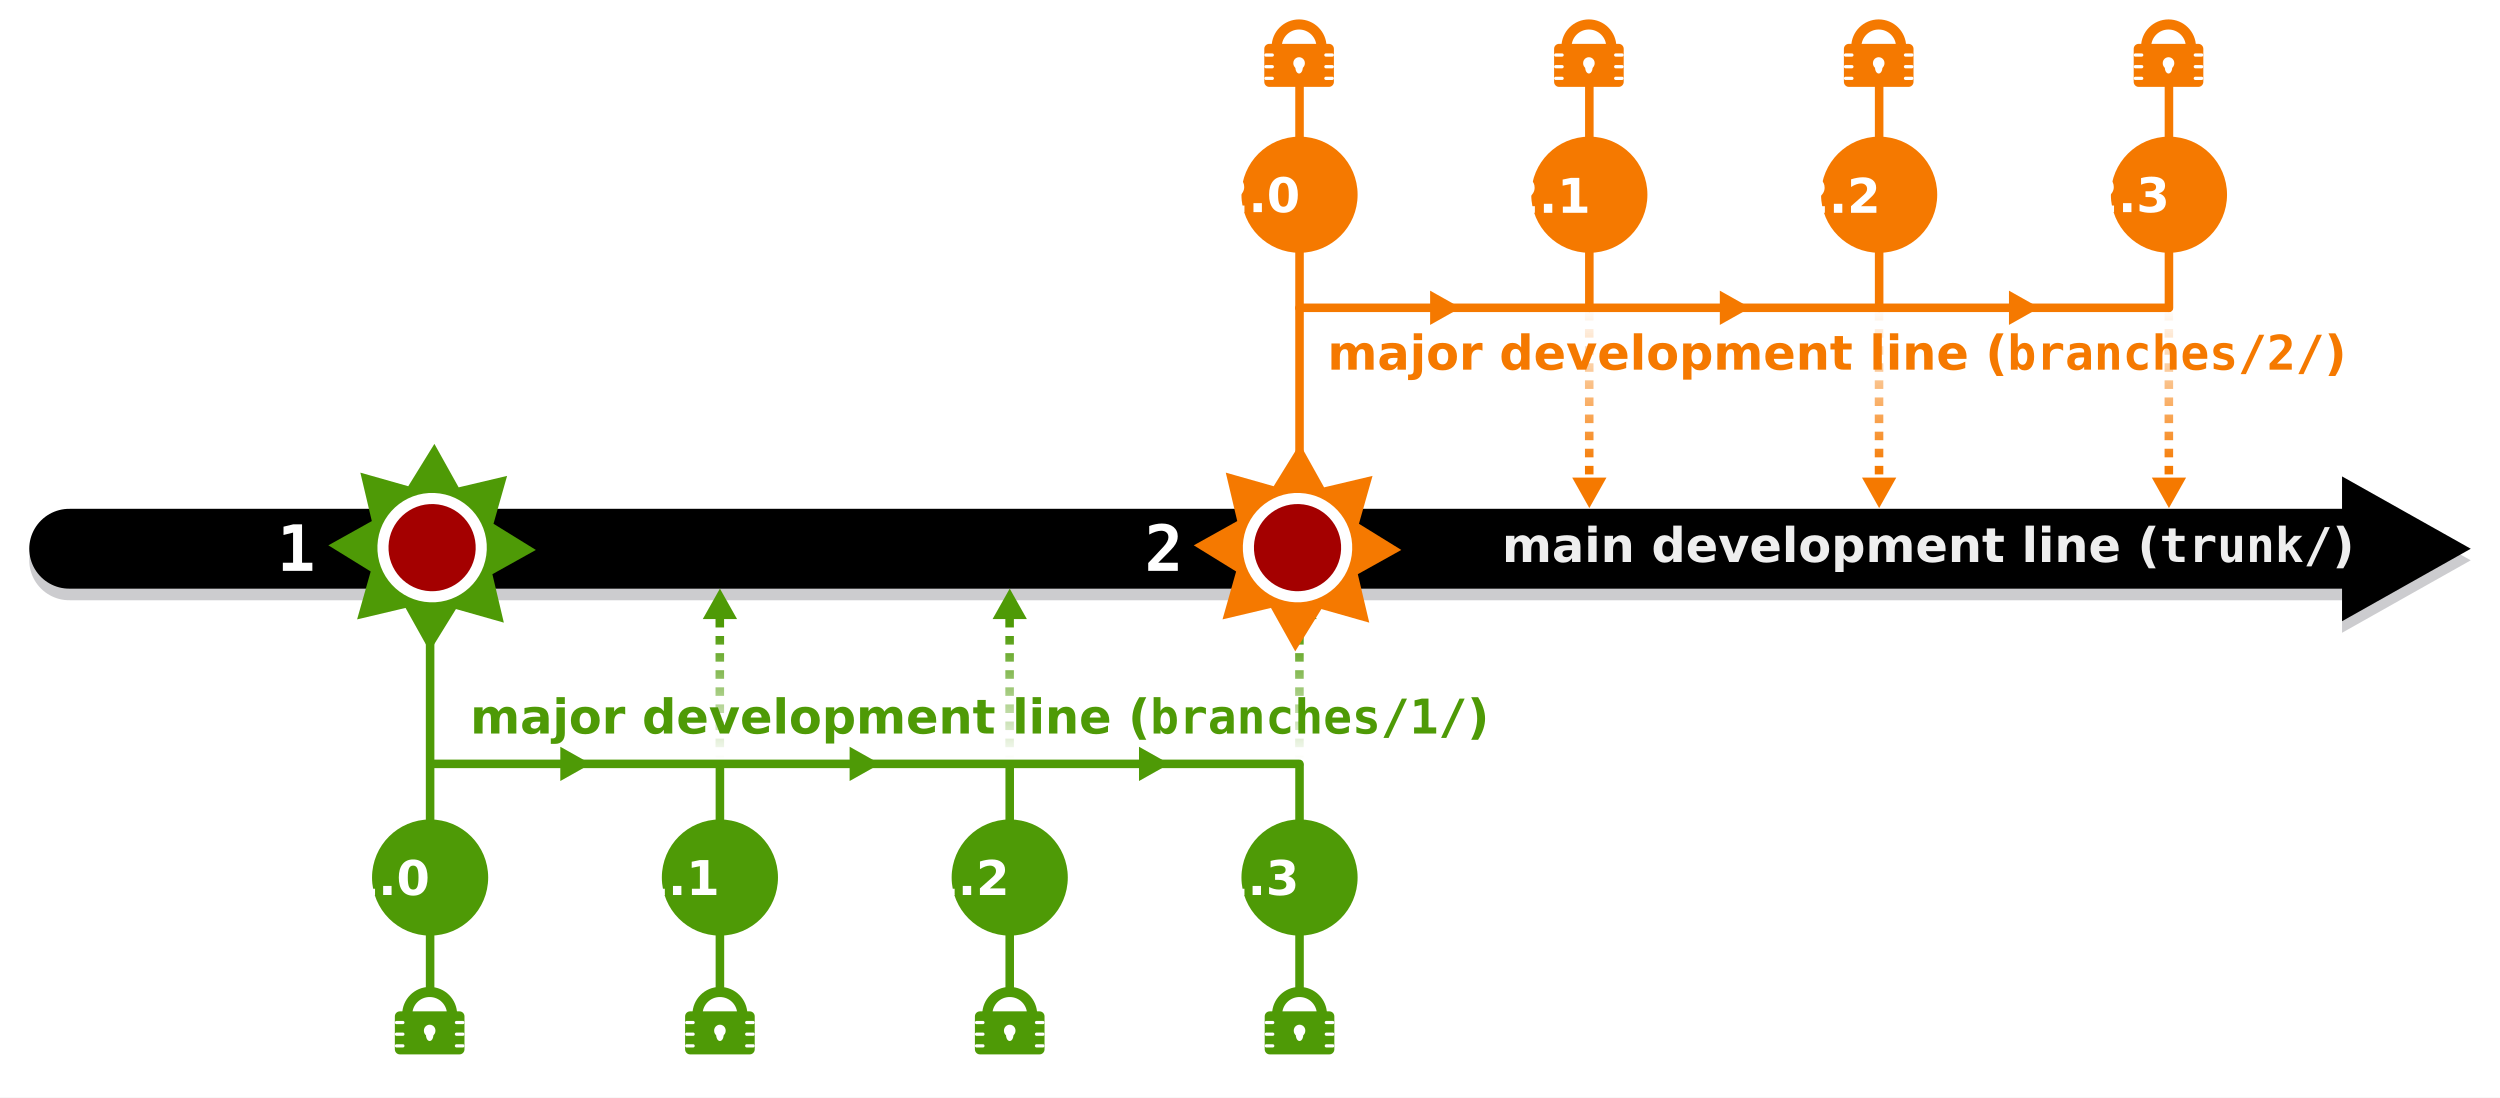
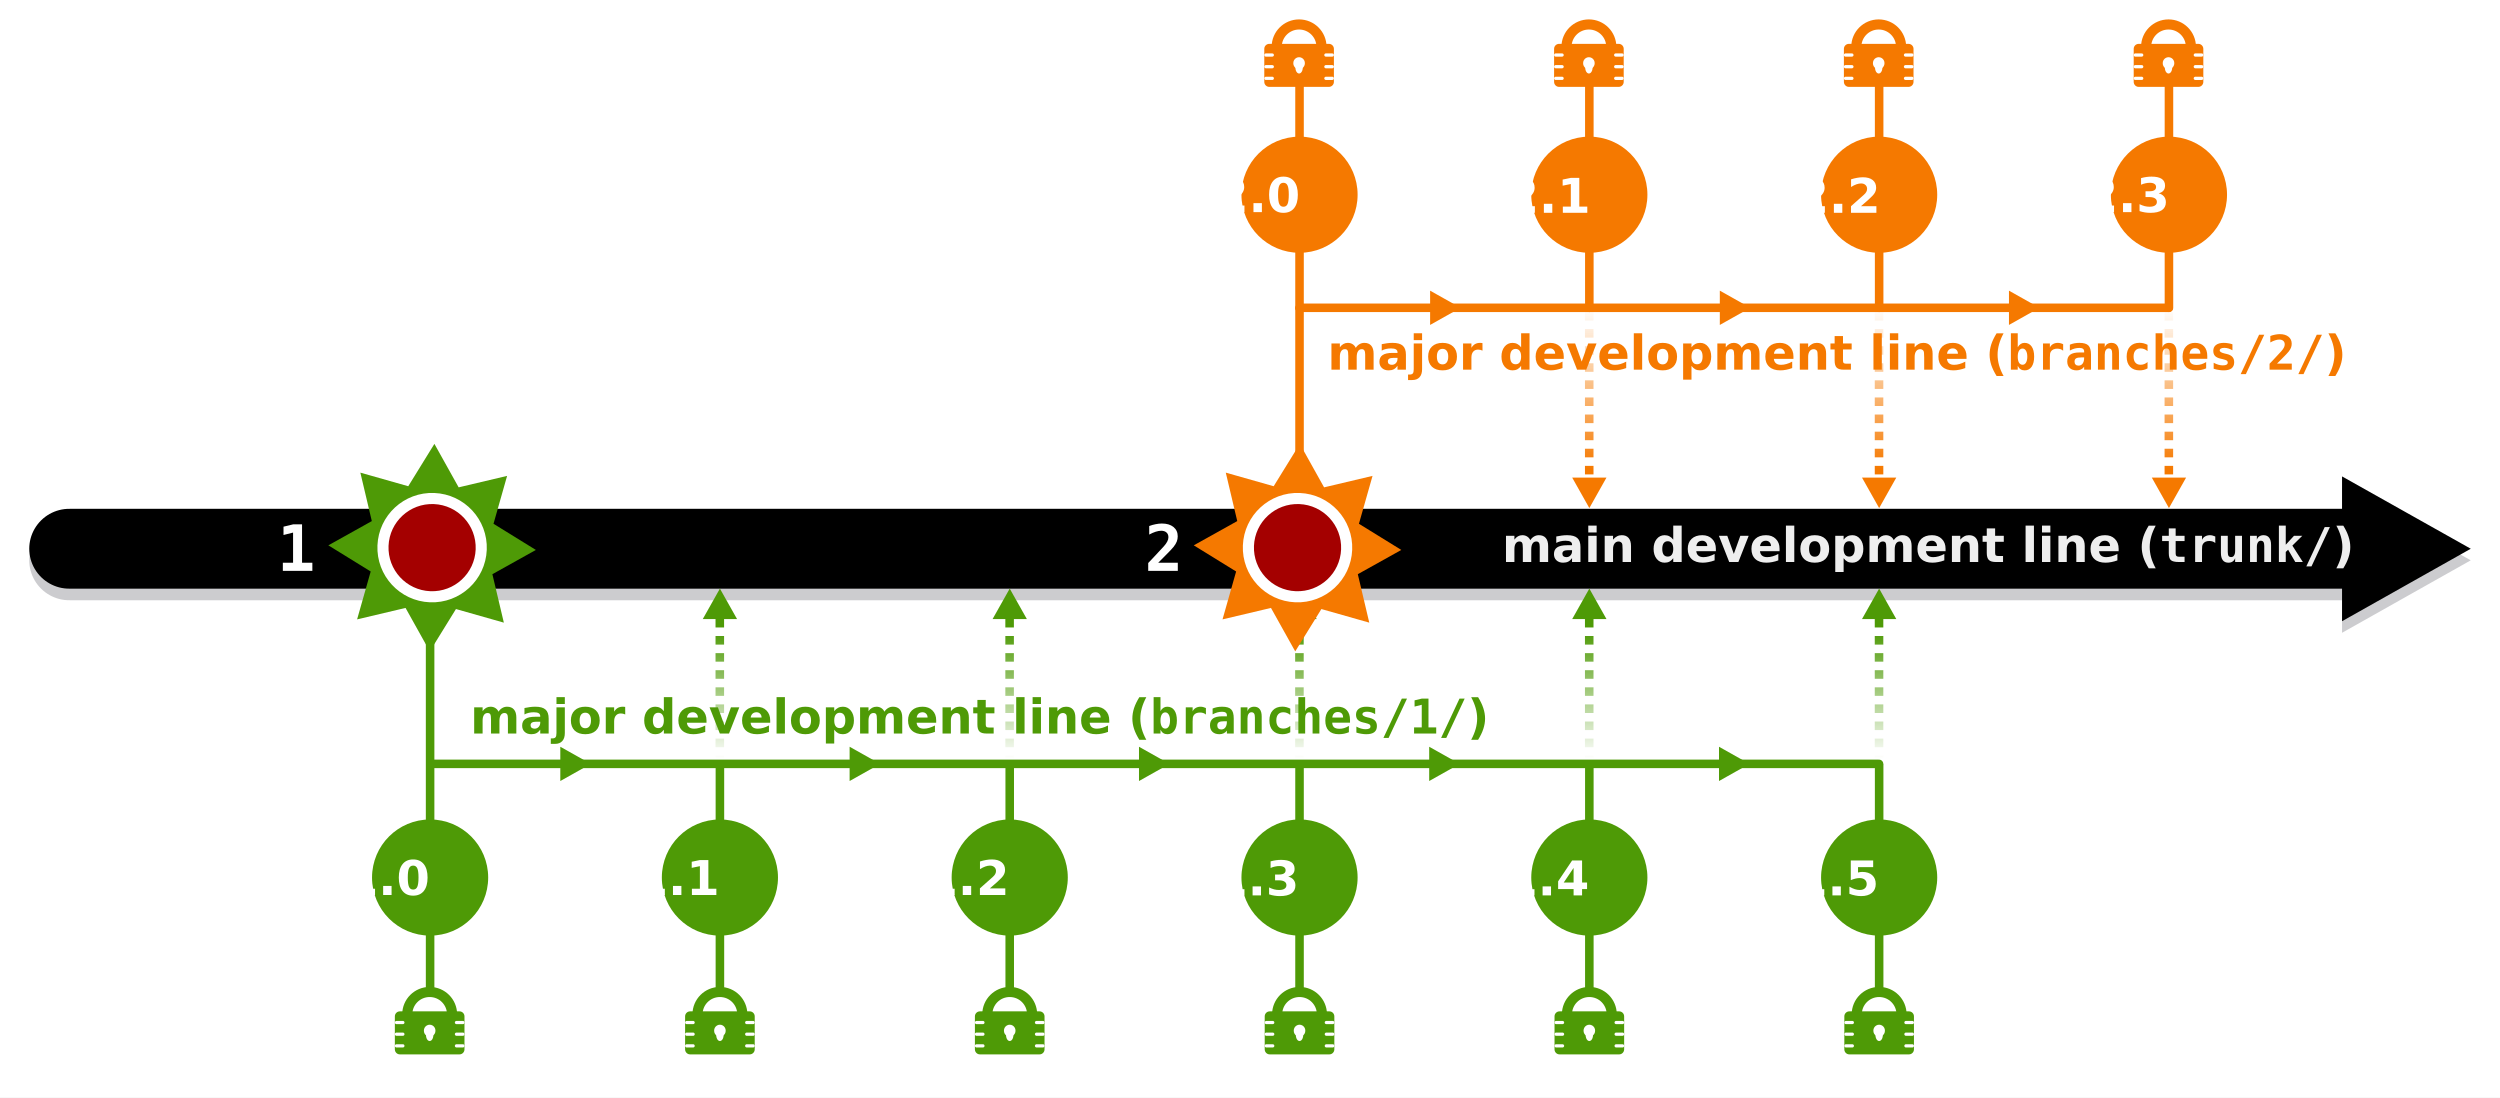
<svg xmlns="http://www.w3.org/2000/svg" xmlns:xlink="http://www.w3.org/1999/xlink" width="626.394" height="275" id="svg2" version="1.0">
  <defs id="defs4">
    <linearGradient id="linearGradient3300">
      <stop style="stop-color:#f57900;stop-opacity:1;" offset="0" id="stop3302" />
      <stop style="stop-color:#f57900;stop-opacity:0;" offset="1" id="stop3304" />
    </linearGradient>
    <linearGradient id="linearGradient3276">
      <stop style="stop-color:#4e9a06;stop-opacity:1;" offset="0" id="stop3278" />
      <stop style="stop-color:#4e9a06;stop-opacity:0;" offset="1" id="stop3280" />
    </linearGradient>
    <linearGradient xlink:href="#linearGradient3276" id="linearGradient3282" x1="181.424" y1="157.77" x2="181.424" y2="190.214" gradientUnits="userSpaceOnUse" />
    <linearGradient xlink:href="#linearGradient3300" id="linearGradient3308" x1="181.424" y1="157.196" x2="181.424" y2="197.682" gradientUnits="userSpaceOnUse" />
    <linearGradient xlink:href="#linearGradient3300" id="linearGradient3338" gradientUnits="userSpaceOnUse" x1="181.424" y1="157.196" x2="181.424" y2="197.682" />
    <linearGradient xlink:href="#linearGradient3300" id="linearGradient3346" gradientUnits="userSpaceOnUse" x1="181.424" y1="157.196" x2="181.424" y2="197.682" />
    <linearGradient xlink:href="#linearGradient3300" id="linearGradient3373" gradientUnits="userSpaceOnUse" x1="181.424" y1="157.196" x2="181.424" y2="197.682" />
    <linearGradient xlink:href="#linearGradient3300" id="linearGradient3383" gradientUnits="userSpaceOnUse" x1="181.424" y1="157.196" x2="181.424" y2="197.682" />
    <linearGradient xlink:href="#linearGradient3300" id="linearGradient3388" gradientUnits="userSpaceOnUse" x1="181.424" y1="157.196" x2="181.424" y2="197.682" gradientTransform="matrix(1,0,0,-1,-18.07559,668.7826)" />
  </defs>
  <g id="layer1" transform="translate(235.9162,-394.0062)">
    <rect style="opacity:1;fill:#ffffff;fill-opacity:1;stroke:none;stroke-width:1.379;stroke-linecap:round;stroke-linejoin:round;stroke-miterlimit:4;stroke-dasharray:none;stroke-dashoffset:0;stroke-opacity:1" id="CENTOSARTWORK" width="626.394" height="275" x="-235.916" y="394.006" />
    <use x="0" y="0" xlink:href="#g3284" id="use3364" transform="translate(145.2271,0)" width="626.394" height="275" />
    <g id="g3394">
      <path id="path3294" d="M 162.278,472.173 L 162.278,516.942" style="fill:none;fill-rule:evenodd;stroke:url(#linearGradient3388);stroke-width:2.142;stroke-linecap:butt;stroke-linejoin:round;stroke-miterlimit:4;stroke-dasharray:2.142, 2.142;stroke-dashoffset:0;stroke-opacity:1" />
      <path style="fill:#f57900;fill-opacity:1;stroke:none;stroke-width:5;stroke-linecap:round;stroke-linejoin:miter;stroke-miterlimit:4;stroke-dashoffset:0;stroke-opacity:1" d="M 166.599,513.672 L 158.009,513.672 L 162.304,521.308 L 166.599,513.672 z" id="path3296" />
    </g>
    <use height="275" width="626.394" transform="matrix(0,1,1,0,-391.263,308.824)" id="use3368" xlink:href="#path3296" y="0" x="0" />
    <g id="g3558">
      <path style="fill:#4e9a06;fill-rule:evenodd;stroke:#4e9a06;stroke-width:2.142;stroke-linecap:round;stroke-linejoin:miter;stroke-miterlimit:4;stroke-dasharray:none;stroke-opacity:1" d="M -55.537,585.775 L -55.537,642.213" id="path3554" />
      <path style="fill:#4e9a06;fill-opacity:1;stroke:none;stroke-width:5;stroke-linecap:round;stroke-linejoin:round;stroke-miterlimit:4;stroke-dasharray:none;stroke-dashoffset:0;stroke-opacity:1" id="path3556" d="M 101,558.362 A 8,8 0 1 1 85,558.362 A 8,8 0 1 1 101,558.362 z" transform="matrix(1.818845,0,0,1.818845,-224.6894,-401.6946)" />
    </g>
    <path id="path3415" d="M 350.9,516.274 L 350.9,524.399 L -218.443,524.399 C -222.05,524.348 -225.407,526.253 -227.225,529.368 C -229.043,532.483 -229.043,536.315 -227.225,539.43 C -225.407,542.545 -222.05,544.45 -218.443,544.399 L 350.9,544.399 L 350.9,552.555 L 383.15,534.399 L 350.9,516.274 z" style="fill:#cccccf;fill-opacity:1;stroke:none;stroke-width:5;stroke-linecap:round;stroke-linejoin:miter;stroke-miterlimit:4;stroke-dashoffset:0;stroke-opacity:1" />
    <path style="fill:#000000;fill-opacity:1;stroke:none;stroke-width:5;stroke-linecap:round;stroke-linejoin:miter;stroke-miterlimit:4;stroke-dashoffset:0;stroke-opacity:1" d="M 584.969,118.906 L 584.969,127.031 L 15.625,127.031 C 12.019,126.98 8.662,128.885 6.844,132 C 5.026,135.115 5.026,138.948 6.844,142.062 C 8.662,145.177 12.019,147.082 15.625,147.031 L 584.969,147.031 L 584.969,155.188 L 617.219,137.031 L 584.969,118.906 z" transform="translate(-234.0685,394.467)" id="path3389" />
    <g id="g3391" transform="matrix(1.99486,0,0,1.99486,-288.3265,-572.973)">
      <rect ry="0.88" rx="0.88" y="454.811" x="31.32" height="7.57" width="12.248" id="rect3379" style="opacity:1;fill:#666666;fill-opacity:1;stroke:none;stroke-width:30;stroke-linecap:round;stroke-linejoin:miter;stroke-miterlimit:4;stroke-dasharray:none;stroke-dashoffset:0;stroke-opacity:1" />
      <path transform="matrix(0.1268335,0,0,0.1268335,32.29058,396.4382)" d="M 71.701,464.413 A 31.07,31.07 0 1 1 9.56,464.413 A 31.07,31.07 0 1 1 71.701,464.413 z" id="path3381" style="opacity:1;fill:none;fill-opacity:1;stroke:#666666;stroke-width:14.03;stroke-linecap:round;stroke-linejoin:miter;stroke-miterlimit:4;stroke-dasharray:none;stroke-dashoffset:0;stroke-opacity:1" />
      <g transform="matrix(1.053512,0,0,1.053512,-2.003688,-26.18033)" id="g3387">
        <path style="opacity:1;fill:#ffffff;fill-opacity:1;stroke:none;stroke-width:2;stroke-linecap:round;stroke-linejoin:miter;stroke-miterlimit:4;stroke-dasharray:none;stroke-dashoffset:0;stroke-opacity:1" id="path3383" d="M 39.152,458.605 A 1.972,1.972 0 1 1 35.209,458.605 A 1.972,1.972 0 1 1 39.152,458.605 z" transform="matrix(0.4895582,0,0,0.4949237,19.24201,232.8131)" />
        <path transform="matrix(0.3109868,0,0,0.4949237,25.88134,233.5437)" d="M 39.152,458.605 A 1.972,1.972 0 1 1 35.209,458.605 A 1.972,1.972 0 1 1 39.152,458.605 z" id="path3385" style="opacity:1;fill:#ffffff;fill-opacity:1;stroke:none;stroke-width:2;stroke-linecap:round;stroke-linejoin:miter;stroke-miterlimit:4;stroke-dasharray:none;stroke-dashoffset:0;stroke-opacity:1" />
      </g>
      <path id="path3593" d="M 32.73,456.777 L 31.604,456.777" style="fill:none;fill-rule:evenodd;stroke:#ffffff;stroke-width:0.568;stroke-linecap:round;stroke-linejoin:miter;stroke-miterlimit:4;stroke-dasharray:none;stroke-opacity:1" />
      <path style="fill:none;fill-rule:evenodd;stroke:#ffffff;stroke-width:0.568;stroke-linecap:round;stroke-linejoin:miter;stroke-miterlimit:4;stroke-dasharray:none;stroke-opacity:1" d="M 32.73,460.881 L 31.604,460.881" id="path3595" />
      <path id="path3597" d="M 32.73,458.829 L 31.604,458.829" style="fill:none;fill-rule:evenodd;stroke:#ffffff;stroke-width:0.568;stroke-linecap:round;stroke-linejoin:miter;stroke-miterlimit:4;stroke-dasharray:none;stroke-opacity:1" />
      <use x="0" y="0" xlink:href="#path3593" id="use3599" transform="translate(10.5533,0)" width="744.094" height="1052.362" />
      <use x="0" y="0" xlink:href="#path3595" id="use3601" transform="translate(10.5533,0)" width="744.094" height="1052.362" />
      <use x="0" y="0" xlink:href="#path3597" id="use3603" transform="translate(10.5533,0)" width="744.094" height="1052.362" />
    </g>
    <g id="g3464" transform="matrix(1.748687,7.0246696e-2,-7.0246696e-2,1.748687,-196.3429,-352.5242)" style="fill:#333333">
      <g id="g3448" transform="matrix(1.088264,0.1702473,-0.1702473,1.088264,67.09159,-35.14452)" style="fill:#666666">
        <path style="fill:#666666;fill-opacity:1;stroke:none;stroke-width:2;stroke-linecap:round;stroke-linejoin:miter;stroke-miterlimit:4;stroke-dasharray:none;stroke-dashoffset:0;stroke-opacity:1" id="path3398" d="M -63.899,485.465 C -69.086,491.084 -59.634,497.68 -66.745,500.493 C -73.857,503.305 -71.472,492.028 -79.1,491.476 C -86.727,490.924 -85.991,502.427 -92.623,498.62 C -99.256,494.814 -88.952,489.647 -93.277,483.34 C -97.601,477.032 -106.135,484.78 -107.294,477.221 C -108.454,469.662 -97.99,474.496 -95.754,467.183 C -93.519,459.869 -104.898,458.028 -99.711,452.408 C -94.524,446.789 -91.779,457.984 -84.667,455.172 C -77.556,452.359 -83.211,442.315 -75.583,442.867 C -67.956,443.419 -74.997,452.545 -68.364,456.351 C -61.732,460.158 -57.404,449.474 -53.08,455.782 C -48.756,462.089 -60.281,462.274 -59.122,469.833 C -57.962,477.392 -46.912,474.114 -49.147,481.428 C -51.382,488.741 -58.712,479.846 -63.899,485.465 z" transform="matrix(0.1945715,0.1005164,-0.1005164,0.1945715,97.41442,311.9093)" />
        <path style="fill:#666666;fill-opacity:1;stroke:#ffffff;stroke-width:1.512;stroke-linecap:round;stroke-linejoin:miter;stroke-miterlimit:4;stroke-dasharray:none;stroke-dashoffset:0;stroke-opacity:1" id="path3400" d="M 82.058,454.455 A 3.585,3.585 0 1 1 74.888,454.455 A 3.585,3.585 0 1 1 82.058,454.455 z" transform="matrix(0.6612406,0,0,0.6612406,-17.11405,95.56287)" />
      </g>
      <g transform="matrix(1.507501,0,0,1.507501,0.9736341,-196.3252)" id="g3511" style="fill:#666666">
        <path transform="matrix(0.1945715,0.1005164,-0.1005164,0.1945715,97.41442,311.9093)" d="M -63.899,485.465 C -69.086,491.084 -59.634,497.68 -66.745,500.493 C -73.857,503.305 -71.472,492.028 -79.1,491.476 C -86.727,490.924 -85.991,502.427 -92.623,498.62 C -99.256,494.814 -88.952,489.647 -93.277,483.34 C -97.601,477.032 -106.135,484.78 -107.294,477.221 C -108.454,469.662 -97.99,474.496 -95.754,467.183 C -93.519,459.869 -104.898,458.028 -99.711,452.408 C -94.524,446.789 -91.779,457.984 -84.667,455.172 C -77.556,452.359 -83.211,442.315 -75.583,442.867 C -67.956,443.419 -74.997,452.545 -68.364,456.351 C -61.732,460.158 -57.404,449.474 -53.08,455.782 C -48.756,462.089 -60.281,462.274 -59.122,469.833 C -57.962,477.392 -46.912,474.114 -49.147,481.428 C -51.382,488.741 -58.712,479.846 -63.899,485.465 z" id="path3513" style="fill:#666666;fill-opacity:1;stroke:none;stroke-width:2;stroke-linecap:round;stroke-linejoin:miter;stroke-miterlimit:4;stroke-dasharray:none;stroke-dashoffset:0;stroke-opacity:1" />
        <path transform="matrix(0.6612406,0,0,0.6612406,-17.11405,95.56287)" d="M 82.058,454.455 A 3.585,3.585 0 1 1 74.888,454.455 A 3.585,3.585 0 1 1 82.058,454.455 z" id="path3515" style="fill:#666666;fill-opacity:1;stroke:#ffffff;stroke-width:1.512;stroke-linecap:round;stroke-linejoin:miter;stroke-miterlimit:4;stroke-dasharray:none;stroke-dashoffset:0;stroke-opacity:1" />
      </g>
      <g id="g3517" transform="translate(9.28294,-7.57128)" style="fill:#666666">
        <path style="fill:#666666;fill-opacity:1;stroke:none;stroke-width:2;stroke-linecap:round;stroke-linejoin:miter;stroke-miterlimit:4;stroke-dasharray:none;stroke-dashoffset:0;stroke-opacity:1" id="path3519" d="M -63.899,485.465 C -69.086,491.084 -59.634,497.68 -66.745,500.493 C -73.857,503.305 -71.472,492.028 -79.1,491.476 C -86.727,490.924 -85.991,502.427 -92.623,498.62 C -99.256,494.814 -88.952,489.647 -93.277,483.34 C -97.601,477.032 -106.135,484.78 -107.294,477.221 C -108.454,469.662 -97.99,474.496 -95.754,467.183 C -93.519,459.869 -104.898,458.028 -99.711,452.408 C -94.524,446.789 -91.779,457.984 -84.667,455.172 C -77.556,452.359 -83.211,442.315 -75.583,442.867 C -67.956,443.419 -74.997,452.545 -68.364,456.351 C -61.732,460.158 -57.404,449.474 -53.08,455.782 C -48.756,462.089 -60.281,462.274 -59.122,469.833 C -57.962,477.392 -46.912,474.114 -49.147,481.428 C -51.382,488.741 -58.712,479.846 -63.899,485.465 z" transform="matrix(0.218856,7.9782205e-3,-7.9782205e-3,0.218856,55.57059,293.3309)" />
        <path style="fill:#666666;fill-opacity:1;stroke:#ffffff;stroke-width:1.512;stroke-linecap:round;stroke-linejoin:miter;stroke-miterlimit:4;stroke-dasharray:none;stroke-dashoffset:0;stroke-opacity:1" id="path3521" d="M 82.058,454.455 A 3.585,3.585 0 1 1 74.888,454.455 A 3.585,3.585 0 1 1 82.058,454.455 z" transform="matrix(0.6612406,0,0,0.6612406,-17.11405,95.56287)" />
      </g>
    </g>
    <text xml:space="preserve" style="font-size:12px;font-style:normal;font-variant:normal;font-weight:bold;font-stretch:normal;text-align:start;line-height:100%;writing-mode:lr-tb;text-anchor:start;fill:#eeeeee;fill-opacity:1;stroke:none;stroke-width:1px;stroke-linecap:butt;stroke-linejoin:miter;stroke-opacity:1;font-family:DejaVu LGC Sans;-inkscape-font-specification:DejaVu LGC Sans Bold" x="140.423" y="534.817" id="text3341">
      <tspan id="tspan3343" x="140.423" y="534.817">main development line (<tspan style="-inkscape-font-specification:DejaVu LGC Sans Mono Bold;font-family:DejaVu LGC Sans Mono;font-weight:bold;font-style:normal;font-stretch:normal;font-variant:normal" id="tspan3431">trunk/</tspan>)</tspan>
    </text>
    <use x="0" y="0" xlink:href="#g3558" id="use3564" transform="translate(145.2271,0)" width="626.394" height="275" />
-     <path style="fill:none;fill-rule:evenodd;stroke:#4e9a06;stroke-width:2.142;stroke-linecap:round;stroke-linejoin:miter;stroke-miterlimit:4;stroke-dasharray:none;stroke-opacity:1" d="M -127.666,585.404 L 89.648,585.404" id="path3349" />
+     <path style="fill:none;fill-rule:evenodd;stroke:#4e9a06;stroke-width:2.142;stroke-linecap:round;stroke-linejoin:miter;stroke-miterlimit:4;stroke-dasharray:none;stroke-opacity:1" d="M -127.666,585.404 L 234.883,585.404" id="path3349" />
    <use x="0" y="0" xlink:href="#g3558" id="use3562" transform="translate(72.61354,0)" width="626.394" height="275" />
    <path style="fill:#4e9a06;fill-opacity:1;stroke:none;stroke-width:5;stroke-linecap:round;stroke-linejoin:round;stroke-miterlimit:4;stroke-dasharray:none;stroke-dashoffset:0;stroke-opacity:1" id="use2473" d="M 101,558.362 A 8,8 0 1 1 85,558.362 A 8,8 0 1 1 101,558.362 z" transform="matrix(1.818845,0,0,1.818845,-297.3029,-401.6946)" />
    <path style="fill:#4e9a06;fill-rule:evenodd;stroke:#4e9a06;stroke-width:2.142;stroke-linecap:round;stroke-linejoin:miter;stroke-miterlimit:4;stroke-dasharray:none;stroke-opacity:1" d="M -128.15,530.91 L -128.15,642.213" id="path3569" />
    <g id="use3575" transform="matrix(1.424194,0,0,1.424194,-181.5876,-0.3305284)">
      <rect ry="0.88" rx="0.88" y="454.811" x="31.32" height="7.57" width="12.248" id="rect3462" style="opacity:1;fill:#4e9a06;fill-opacity:1;stroke:none;stroke-width:30;stroke-linecap:round;stroke-linejoin:miter;stroke-miterlimit:4;stroke-dasharray:none;stroke-dashoffset:0;stroke-opacity:1" />
      <path transform="matrix(0.1268335,0,0,0.1268335,32.29058,396.4382)" d="M 71.701,464.413 A 31.07,31.07 0 1 1 9.56,464.413 A 31.07,31.07 0 1 1 71.701,464.413 z" id="path3464" style="opacity:1;fill:none;fill-opacity:1;stroke:#4e9a06;stroke-width:14.03;stroke-linecap:round;stroke-linejoin:miter;stroke-miterlimit:4;stroke-dasharray:none;stroke-dashoffset:0;stroke-opacity:1" />
      <g transform="matrix(1.053512,0,0,1.053512,-2.003688,-26.18033)" id="g3466">
        <path style="opacity:1;fill:#ffffff;fill-opacity:1;stroke:none;stroke-width:2;stroke-linecap:round;stroke-linejoin:miter;stroke-miterlimit:4;stroke-dasharray:none;stroke-dashoffset:0;stroke-opacity:1" id="path3468" d="M 39.152,458.605 A 1.972,1.972 0 1 1 35.209,458.605 A 1.972,1.972 0 1 1 39.152,458.605 z" transform="matrix(0.4895582,0,0,0.4949237,19.24201,232.8131)" />
        <path transform="matrix(0.3109868,0,0,0.4949237,25.88134,233.5437)" d="M 39.152,458.605 A 1.972,1.972 0 1 1 35.209,458.605 A 1.972,1.972 0 1 1 39.152,458.605 z" id="path3470" style="opacity:1;fill:#ffffff;fill-opacity:1;stroke:none;stroke-width:2;stroke-linecap:round;stroke-linejoin:miter;stroke-miterlimit:4;stroke-dasharray:none;stroke-dashoffset:0;stroke-opacity:1" />
      </g>
      <path id="path3472" d="M 32.73,456.777 L 31.604,456.777" style="fill:none;fill-rule:evenodd;stroke:#ffffff;stroke-width:0.568;stroke-linecap:round;stroke-linejoin:miter;stroke-miterlimit:4;stroke-dasharray:none;stroke-opacity:1" />
      <path style="fill:none;fill-rule:evenodd;stroke:#ffffff;stroke-width:0.568;stroke-linecap:round;stroke-linejoin:miter;stroke-miterlimit:4;stroke-dasharray:none;stroke-opacity:1" d="M 32.73,460.881 L 31.604,460.881" id="path3474" />
      <path id="path3476" d="M 32.73,458.829 L 31.604,458.829" style="fill:none;fill-rule:evenodd;stroke:#ffffff;stroke-width:0.568;stroke-linecap:round;stroke-linejoin:miter;stroke-miterlimit:4;stroke-dasharray:none;stroke-opacity:1" />
      <use x="0" y="0" xlink:href="#path3593" id="use3478" transform="translate(10.5533,0)" width="744.094" height="1052.362" />
      <use x="0" y="0" xlink:href="#path3595" id="use3480" transform="translate(10.5533,0)" width="744.094" height="1052.362" />
      <use x="0" y="0" xlink:href="#path3597" id="use3482" transform="translate(10.5533,0)" width="744.094" height="1052.362" />
    </g>
    <text id="text2469" y="618.248" x="-128.408" style="font-size:12px;font-style:normal;font-variant:normal;font-weight:bold;font-stretch:normal;text-indent:0;text-align:center;text-decoration:none;line-height:100%;letter-spacing:normal;word-spacing:normal;text-transform:none;direction:ltr;block-progression:tb;writing-mode:lr-tb;text-anchor:middle;fill:#ffffff;fill-opacity:1;fill-rule:nonzero;stroke:none;stroke-width:1px;stroke-linecap:butt;stroke-linejoin:miter;marker:none;marker-start:none;marker-mid:none;marker-end:none;stroke-miterlimit:4;stroke-dasharray:none;stroke-dashoffset:0;stroke-opacity:1;visibility:visible;display:inline;overflow:visible;enable-background:accumulate;font-family:DejaVu LGC Sans;-inkscape-font-specification:DejaVu LGC Sans Bold" xml:space="preserve">
      <tspan y="618.248" x="-128.408" id="tspan2471">1.0</tspan>
    </text>
    <g id="g3426" transform="matrix(1.332895,0,0,1.332895,43.16082,-176.8409)">
      <path transform="matrix(0.5672794,0.3225405,-0.3225405,0.5672794,68.41137,288.1489)" d="M -75.806,491.566 L -86.307,501.334 L -89.721,487.405 L -104.054,486.887 L -96.618,474.623 L -106.386,464.122 L -92.457,460.708 L -91.939,446.375 L -79.675,453.811 L -69.174,444.042 L -65.76,457.972 L -51.427,458.49 L -58.863,470.754 L -49.095,481.255 L -63.024,484.669 L -63.542,499.001 L -75.806,491.566 z" id="path3420" style="fill:#4e9a06;fill-opacity:1;stroke:none;stroke-width:2;stroke-linecap:round;stroke-linejoin:miter;stroke-miterlimit:4;stroke-dasharray:none;stroke-dashoffset:0;stroke-opacity:1" />
      <path transform="matrix(2.575191,0.1034483,-0.1034483,2.575191,-283.2204,-647.2047)" d="M 82.058,454.455 A 3.585,3.585 0 1 1 74.888,454.455 A 3.585,3.585 0 1 1 82.058,454.455 z" id="path3422" style="fill:#a40000;fill-opacity:1;stroke:#ffffff;stroke-width:0.81;stroke-linecap:round;stroke-linejoin:miter;stroke-miterlimit:4;stroke-dasharray:none;stroke-dashoffset:0;stroke-opacity:1" />
      <text id="text2447" y="535.595" x="-128.417" style="font-size:12px;font-style:normal;font-variant:normal;font-weight:bold;font-stretch:normal;text-indent:0;text-align:center;text-decoration:none;line-height:125%;letter-spacing:normal;word-spacing:normal;text-transform:none;direction:ltr;block-progression:tb;writing-mode:lr-tb;text-anchor:middle;opacity:1;fill:#ffffff;fill-opacity:1;fill-rule:nonzero;stroke:none;stroke-width:1px;stroke-linecap:butt;stroke-linejoin:miter;marker:none;marker-start:none;marker-mid:none;marker-end:none;stroke-miterlimit:4;stroke-dasharray:none;stroke-dashoffset:0;stroke-opacity:1;visibility:visible;display:inline;overflow:visible;enable-background:accumulate;font-family:DejaVu LGC Sans Mono;-inkscape-font-specification:DejaVu LGC Sans Mono Bold" xml:space="preserve">
        <tspan y="535.595" x="-128.417" id="tspan2449">1</tspan>
      </text>
    </g>
    <text xml:space="preserve" style="font-size:12px;font-style:normal;font-variant:normal;font-weight:bold;font-stretch:normal;text-indent:0;text-align:center;text-decoration:none;line-height:125%;letter-spacing:normal;word-spacing:normal;text-transform:none;direction:ltr;block-progression:tb;writing-mode:lr-tb;text-anchor:middle;fill:#ffffff;fill-opacity:1;fill-rule:nonzero;stroke:none;stroke-width:1px;stroke-linecap:butt;stroke-linejoin:miter;marker:none;marker-start:none;marker-mid:none;marker-end:none;stroke-miterlimit:4;stroke-dasharray:none;stroke-dashoffset:0;stroke-opacity:1;visibility:visible;display:inline;overflow:visible;enable-background:accumulate;font-family:DejaVu LGC Sans;-inkscape-font-specification:DejaVu LGC Sans Bold" x="-55.795" y="618.248" id="text3494">
      <tspan id="tspan3496" x="-55.795" y="618.248">1.1</tspan>
    </text>
    <text id="text3498" y="618.248" x="16.819" style="font-size:12px;font-style:normal;font-variant:normal;font-weight:bold;font-stretch:normal;text-indent:0;text-align:center;text-decoration:none;line-height:125%;letter-spacing:normal;word-spacing:normal;text-transform:none;direction:ltr;block-progression:tb;writing-mode:lr-tb;text-anchor:middle;fill:#ffffff;fill-opacity:1;fill-rule:nonzero;stroke:none;stroke-width:1px;stroke-linecap:butt;stroke-linejoin:miter;marker:none;marker-start:none;marker-mid:none;marker-end:none;stroke-miterlimit:4;stroke-dasharray:none;stroke-dashoffset:0;stroke-opacity:1;visibility:visible;display:inline;overflow:visible;enable-background:accumulate;font-family:DejaVu LGC Sans;-inkscape-font-specification:DejaVu LGC Sans Bold" xml:space="preserve">
      <tspan y="618.248" x="16.819" id="tspan3500">1.2</tspan>
    </text>
-     <text xml:space="preserve" style="font-size:12px;font-style:normal;font-variant:normal;font-weight:bold;font-stretch:normal;text-indent:0;text-align:center;text-decoration:none;line-height:125%;letter-spacing:normal;word-spacing:normal;text-transform:none;direction:ltr;block-progression:tb;writing-mode:lr-tb;text-anchor:middle;fill:#ffffff;fill-opacity:1;fill-rule:nonzero;stroke:none;stroke-width:1px;stroke-linecap:butt;stroke-linejoin:miter;marker:none;marker-start:none;marker-mid:none;marker-end:none;stroke-miterlimit:4;stroke-dasharray:none;stroke-dashoffset:0;stroke-opacity:1;visibility:visible;display:inline;overflow:visible;enable-background:accumulate;font-family:DejaVu LGC Sans;-inkscape-font-specification:DejaVu LGC Sans Bold" x="89.432" y="618.248" id="text3755">
-       <tspan id="tspan3757" x="89.432" y="618.248">1.3</tspan>
+     <text xml:space="preserve" style="font-size:12px;font-style:normal;font-variant:normal;font-weight:bold;font-stretch:normal;text-indent:0;text-align:center;text-decoration:none;line-height:125%;letter-spacing:normal;word-spacing:normal;text-transform:none;direction:ltr;block-progression:tb;writing-mode:lr-tb;text-anchor:middle;fill:#ffffff;fill-opacity:1;fill-rule:nonzero;stroke:none;stroke-width:1px;stroke-linecap:butt;stroke-linejoin:miter;marker:none;marker-start:none;marker-mid:none;marker-end:none;stroke-miterlimit:4;stroke-dasharray:none;stroke-dashoffset:0;stroke-opacity:1;visibility:visible;display:inline;overflow:visible;enable-background:accumulate;font-family:DejaVu LGC Sans;-inkscape-font-specification:DejaVu LGC Sans Bold" x="89.432" y="618.362" id="text3755">
+       <tspan id="tspan3757" x="89.432" y="618.362">1.3</tspan>
    </text>
    <path style="fill:#4e9a06;fill-rule:evenodd;stroke:#f57900;stroke-width:2.142;stroke-linecap:round;stroke-linejoin:miter;stroke-miterlimit:4;stroke-dasharray:none;stroke-opacity:1" d="M 89.69,471.333 L 89.69,530.682" id="path3537" />
    <path style="fill:none;fill-rule:evenodd;stroke:#f57900;stroke-width:2.142;stroke-linecap:round;stroke-linejoin:miter;stroke-miterlimit:4;stroke-dasharray:none;stroke-opacity:1" d="M 89.69,471.128 L 307.48,471.128" id="path2496" />
    <g id="g3432" transform="matrix(1.332895,0,0,1.332895,260.0008,-176.8409)">
      <path style="fill:#f57900;fill-opacity:1;stroke:none;stroke-width:2;stroke-linecap:round;stroke-linejoin:miter;stroke-miterlimit:4;stroke-dasharray:none;stroke-dashoffset:0;stroke-opacity:1" id="path3434" d="M -75.806,491.566 L -86.307,501.334 L -89.721,487.405 L -104.054,486.887 L -96.618,474.623 L -106.386,464.122 L -92.457,460.708 L -91.939,446.375 L -79.675,453.811 L -69.174,444.042 L -65.76,457.972 L -51.427,458.49 L -58.863,470.754 L -49.095,481.255 L -63.024,484.669 L -63.542,499.001 L -75.806,491.566 z" transform="matrix(0.5672794,0.3225405,-0.3225405,0.5672794,68.41137,288.1489)" />
      <path style="fill:#a40000;fill-opacity:1;stroke:#ffffff;stroke-width:0.81;stroke-linecap:round;stroke-linejoin:miter;stroke-miterlimit:4;stroke-dasharray:none;stroke-dashoffset:0;stroke-opacity:1" id="path3436" d="M 82.058,454.455 A 3.585,3.585 0 1 1 74.888,454.455 A 3.585,3.585 0 1 1 82.058,454.455 z" transform="matrix(2.575191,0.1034483,-0.1034483,2.575191,-283.2204,-647.2047)" />
      <text xml:space="preserve" style="font-size:12px;font-style:normal;font-variant:normal;font-weight:bold;font-stretch:normal;text-indent:0;text-align:center;text-decoration:none;line-height:125%;letter-spacing:normal;word-spacing:normal;text-transform:none;direction:ltr;block-progression:tb;writing-mode:lr-tb;text-anchor:middle;opacity:1;fill:#ffffff;fill-opacity:1;fill-rule:nonzero;stroke:none;stroke-width:1px;stroke-linecap:butt;stroke-linejoin:miter;marker:none;marker-start:none;marker-mid:none;marker-end:none;stroke-miterlimit:4;stroke-dasharray:none;stroke-dashoffset:0;stroke-opacity:1;visibility:visible;display:inline;overflow:visible;enable-background:accumulate;font-family:DejaVu LGC Sans Mono;-inkscape-font-specification:DejaVu LGC Sans Mono Bold" x="-127.992" y="535.595" id="text3438">
        <tspan id="tspan3440" x="-127.992" y="535.595">2</tspan>
      </text>
    </g>
    <g id="g4367" transform="translate(-120.4211,71.27299)">
      <path style="fill:#f57900;fill-opacity:1;stroke:none;stroke-width:5;stroke-linecap:round;stroke-linejoin:round;stroke-miterlimit:4;stroke-dasharray:none;stroke-dashoffset:0;stroke-opacity:1" id="path4124" d="M 101,558.362 A 8,8 0 1 1 85,558.362 A 8,8 0 1 1 101,558.362 z" transform="matrix(1.818845,0,0,1.818845,40.95885,-644.0532)" />
      <path style="fill:#4e9a06;fill-rule:evenodd;stroke:#f57900;stroke-width:2.142;stroke-linecap:round;stroke-linejoin:miter;stroke-miterlimit:4;stroke-dasharray:none;stroke-opacity:1" d="M 210.111,343.919 L 210.111,399.855" id="path4126" />
      <g id="g4280" transform="translate(238.0543,-313.6881)">
        <rect ry="1.253" rx="1.253" y="647.409" x="-36.774" height="10.781" width="17.444" id="rect4128" style="fill:#f57900;fill-opacity:1;stroke:none;stroke-width:30;stroke-linecap:round;stroke-linejoin:miter;stroke-miterlimit:4;stroke-dasharray:none;stroke-dashoffset:0;stroke-opacity:1" />
        <path transform="matrix(0.1806355,0,0,0.1806355,-35.39204,564.2744)" d="M 71.701,464.413 A 31.07,31.07 0 1 1 9.56,464.413 A 31.07,31.07 0 1 1 71.701,464.413 z" id="path4130" style="fill:none;fill-opacity:1;stroke:#f57900;stroke-width:14.03;stroke-linecap:round;stroke-linejoin:miter;stroke-miterlimit:4;stroke-dasharray:none;stroke-dashoffset:0;stroke-opacity:1" />
        <path transform="matrix(0.7345358,0,0,0.7425862,-55.36292,311.6976)" d="M 39.152,458.605 A 1.972,1.972 0 1 1 35.209,458.605 A 1.972,1.972 0 1 1 39.152,458.605 z" id="path4132" style="fill:#ffffff;fill-opacity:1;stroke:none;stroke-width:2;stroke-linecap:round;stroke-linejoin:miter;stroke-miterlimit:4;stroke-dasharray:none;stroke-dashoffset:0;stroke-opacity:1" />
        <path style="fill:#ffffff;fill-opacity:1;stroke:none;stroke-width:2;stroke-linecap:round;stroke-linejoin:miter;stroke-miterlimit:4;stroke-dasharray:none;stroke-dashoffset:0;stroke-opacity:1" id="path4134" d="M 39.152,458.605 A 1.972,1.972 0 1 1 35.209,458.605 A 1.972,1.972 0 1 1 39.152,458.605 z" transform="matrix(0.4666063,0,0,0.7425862,-45.40124,312.7938)" />
        <path id="path4136" d="M -34.766,650.209 L -36.37,650.209" style="fill:none;fill-rule:evenodd;stroke:#ffffff;stroke-width:0.809;stroke-linecap:round;stroke-linejoin:miter;stroke-miterlimit:4;stroke-dasharray:none;stroke-opacity:1" />
        <path style="fill:none;fill-rule:evenodd;stroke:#ffffff;stroke-width:0.809;stroke-linecap:round;stroke-linejoin:miter;stroke-miterlimit:4;stroke-dasharray:none;stroke-opacity:1" d="M -34.766,656.053 L -36.37,656.053" id="path4138" />
        <path id="path4140" d="M -34.766,653.131 L -36.37,653.131" style="fill:none;fill-rule:evenodd;stroke:#ffffff;stroke-width:0.809;stroke-linecap:round;stroke-linejoin:miter;stroke-miterlimit:4;stroke-dasharray:none;stroke-opacity:1" />
        <use x="0" y="0" xlink:href="#path3593" id="use4142" transform="matrix(1.424194,0,0,1.424194,-66.35015,-0.3305284)" width="744.094" height="1052.362" />
        <use x="0" y="0" xlink:href="#path3595" id="use4144" transform="matrix(1.424194,0,0,1.424194,-66.35015,-0.3305284)" width="744.094" height="1052.362" />
        <use x="0" y="0" xlink:href="#path3597" id="use4146" transform="matrix(1.424194,0,0,1.424194,-66.35015,-0.3305284)" width="744.094" height="1052.362" />
      </g>
    </g>
    <text xml:space="preserve" style="font-size:12px;font-style:normal;font-variant:normal;font-weight:bold;font-stretch:normal;text-indent:0;text-align:center;text-decoration:none;line-height:125%;letter-spacing:normal;word-spacing:normal;text-transform:none;direction:ltr;block-progression:tb;writing-mode:lr-tb;text-anchor:middle;fill:#ffffff;fill-opacity:1;fill-rule:nonzero;stroke:none;stroke-width:1px;stroke-linecap:butt;stroke-linejoin:miter;marker:none;marker-start:none;marker-mid:none;marker-end:none;stroke-miterlimit:4;stroke-dasharray:none;stroke-dashoffset:0;stroke-opacity:1;visibility:visible;display:inline;overflow:visible;enable-background:accumulate;font-family:DejaVu LGC Sans;-inkscape-font-specification:DejaVu LGC Sans Bold" x="89.652" y="447.162" id="text4148">
      <tspan id="tspan4150" x="89.652" y="447.162">2.0</tspan>
    </text>
    <use x="0" y="0" xlink:href="#g4367" id="use4382" transform="translate(72.61352,0)" width="650" height="332" />
    <use x="0" y="0" xlink:href="#g4367" id="use4384" transform="translate(145.227,0)" width="650" height="332" />
    <use x="0" y="0" xlink:href="#g4367" id="use4386" transform="translate(217.8403,0)" width="650" height="332" />
    <text id="text4432" y="447.332" x="162.421" style="font-size:12px;font-style:normal;font-variant:normal;font-weight:bold;font-stretch:normal;text-indent:0;text-align:center;text-decoration:none;line-height:125%;letter-spacing:normal;word-spacing:normal;text-transform:none;direction:ltr;block-progression:tb;writing-mode:lr-tb;text-anchor:middle;fill:#ffffff;fill-opacity:1;fill-rule:nonzero;stroke:none;stroke-width:1px;stroke-linecap:butt;stroke-linejoin:miter;marker:none;marker-start:none;marker-mid:none;marker-end:none;stroke-miterlimit:4;stroke-dasharray:none;stroke-dashoffset:0;stroke-opacity:1;visibility:visible;display:inline;overflow:visible;enable-background:accumulate;font-family:DejaVu LGC Sans;-inkscape-font-specification:DejaVu LGC Sans Bold" xml:space="preserve">
      <tspan y="447.332" x="162.421" id="tspan4434">2.1</tspan>
    </text>
    <text xml:space="preserve" style="font-size:12px;font-style:normal;font-variant:normal;font-weight:bold;font-stretch:normal;text-indent:0;text-align:center;text-decoration:none;line-height:125%;letter-spacing:normal;word-spacing:normal;text-transform:none;direction:ltr;block-progression:tb;writing-mode:lr-tb;text-anchor:middle;fill:#ffffff;fill-opacity:1;fill-rule:nonzero;stroke:none;stroke-width:1px;stroke-linecap:butt;stroke-linejoin:miter;marker:none;marker-start:none;marker-mid:none;marker-end:none;stroke-miterlimit:4;stroke-dasharray:none;stroke-dashoffset:0;stroke-opacity:1;visibility:visible;display:inline;overflow:visible;enable-background:accumulate;font-family:DejaVu LGC Sans;-inkscape-font-specification:DejaVu LGC Sans Bold" x="235.081" y="447.332" id="text4436">
      <tspan id="tspan4438" x="235.081" y="447.332">2.2</tspan>
    </text>
    <text id="text4440" y="447.162" x="307.531" style="font-size:12px;font-style:normal;font-variant:normal;font-weight:bold;font-stretch:normal;text-indent:0;text-align:center;text-decoration:none;line-height:125%;letter-spacing:normal;word-spacing:normal;text-transform:none;direction:ltr;block-progression:tb;writing-mode:lr-tb;text-anchor:middle;fill:#ffffff;fill-opacity:1;fill-rule:nonzero;stroke:none;stroke-width:1px;stroke-linecap:butt;stroke-linejoin:miter;marker:none;marker-start:none;marker-mid:none;marker-end:none;stroke-miterlimit:4;stroke-dasharray:none;stroke-dashoffset:0;stroke-opacity:1;visibility:visible;display:inline;overflow:visible;enable-background:accumulate;font-family:DejaVu LGC Sans;-inkscape-font-specification:DejaVu LGC Sans Bold" xml:space="preserve">
      <tspan y="447.162" x="307.531" id="tspan4442">2.3</tspan>
    </text>
    <use x="0" y="0" xlink:href="#use3575" id="use3544" transform="translate(72.72335,0)" width="626.394" height="275" />
    <use x="0" y="0" xlink:href="#use3575" id="use3546" transform="translate(145.3369,0)" width="626.394" height="275" />
    <use x="0" y="0" xlink:href="#use3575" id="use3548" transform="translate(217.9504,0)" width="626.394" height="275" />
    <g id="g3284">
      <path transform="translate(-235.9162,394.0062)" id="path3264" d="M 180.353,191.493 L 180.353,151.841" style="fill:none;fill-rule:evenodd;stroke:url(#linearGradient3282);stroke-width:2.142;stroke-linecap:butt;stroke-linejoin:round;stroke-opacity:1;stroke-miterlimit:4;stroke-dasharray:2.142, 2.142;stroke-dashoffset:0" />
      <path style="fill:#4e9a06;fill-opacity:1;stroke:none;stroke-width:5;stroke-linecap:round;stroke-linejoin:miter;stroke-miterlimit:4;stroke-dashoffset:0;stroke-opacity:1" d="M -51.242,549.117 L -59.832,549.117 L -55.537,541.481 L -51.242,549.117 z" id="path3266" />
    </g>
    <use x="0" y="0" xlink:href="#g3284" id="use3288" transform="translate(72.61354,0)" width="626.394" height="275" />
    <text xml:space="preserve" style="font-size:12px;font-style:normal;font-variant:normal;font-weight:bold;font-stretch:normal;text-align:start;line-height:100%;writing-mode:lr-tb;text-anchor:start;fill:#4e9a06;fill-opacity:1;stroke:none;stroke-width:1px;stroke-linecap:butt;stroke-linejoin:miter;stroke-opacity:1;font-family:DejaVu LGC Sans;-inkscape-font-specification:DejaVu LGC Sans Bold" x="-118.105" y="577.794" id="text3553">
      <tspan id="tspan3555" x="-118.105" y="577.794">major development line (<tspan style="-inkscape-font-specification:DejaVu LGC Sans Mono Bold;font-family:DejaVu LGC Sans Mono;font-weight:bold;font-style:normal;font-stretch:normal;font-variant:normal" id="tspan3427">branches/1/</tspan>)</tspan>
    </text>
    <path id="use3354" d="M -95.527,581.109 L -95.527,589.699 L -87.891,585.404 L -95.527,581.109 z" style="fill:#4e9a06;fill-opacity:1;stroke:none;stroke-width:5;stroke-linecap:round;stroke-linejoin:miter;stroke-miterlimit:4;stroke-dashoffset:0;stroke-opacity:1" />
    <use x="0" y="0" xlink:href="#use3354" id="use3356" transform="translate(72.48755,0)" width="626.394" height="275" />
    <use x="0" y="0" xlink:href="#use3356" id="use3360" transform="translate(72.50516,0)" width="626.394" height="275" />
    <use x="0" y="0" xlink:href="#use3368" id="use3390" transform="translate(72.58864,0)" width="626.394" height="275" />
    <use x="0" y="0" xlink:href="#use3390" id="use3392" transform="translate(72.4464,0)" width="626.394" height="275" />
    <use x="0" y="0" xlink:href="#g3394" id="use3398" transform="translate(72.61353,0)" width="626.394" height="275" />
    <use x="0" y="0" xlink:href="#use3398" id="use3400" transform="translate(72.61325,0)" width="626.394" height="275" />
    <text xml:space="preserve" style="font-size:12px;font-style:normal;font-variant:normal;font-weight:bold;font-stretch:normal;text-align:start;line-height:100%;writing-mode:lr-tb;text-anchor:start;fill:#f57900;fill-opacity:1;stroke:none;stroke-width:1px;stroke-linecap:butt;stroke-linejoin:miter;stroke-opacity:1;font-family:DejaVu LGC Sans;-inkscape-font-specification:DejaVu LGC Sans Bold" x="96.689" y="486.632" id="text2500">
      <tspan id="tspan2502" x="96.689" y="486.632">major development line (<tspan style="-inkscape-font-specification:DejaVu LGC Sans Mono Bold;font-family:DejaVu LGC Sans Mono;font-weight:bold;font-style:normal;font-stretch:normal;font-variant:normal" id="tspan3435">branches/2/</tspan>)</tspan>
    </text>
+     <use x="0" y="0" xlink:href="#g3558" id="use2511" transform="translate(217.8406,0)" width="626.394" height="275" />
+     <use x="0" y="0" xlink:href="#use2511" id="use2513" transform="translate(72.61355,0)" width="626.394" height="275" />
+     <text id="text2515" y="618.362" x="162.102" style="font-size:12px;font-style:normal;font-variant:normal;font-weight:bold;font-stretch:normal;text-indent:0;text-align:center;text-decoration:none;line-height:125%;letter-spacing:normal;word-spacing:normal;text-transform:none;direction:ltr;block-progression:tb;writing-mode:lr-tb;text-anchor:middle;fill:#ffffff;fill-opacity:1;fill-rule:nonzero;stroke:none;stroke-width:1px;stroke-linecap:butt;stroke-linejoin:miter;marker:none;marker-start:none;marker-mid:none;marker-end:none;stroke-miterlimit:4;stroke-dasharray:none;stroke-dashoffset:0;stroke-opacity:1;visibility:visible;display:inline;overflow:visible;enable-background:accumulate;font-family:DejaVu LGC Sans;-inkscape-font-specification:DejaVu LGC Sans Bold" xml:space="preserve">
+       <tspan y="618.362" x="162.102" id="tspan2517">1.4</tspan>
+     </text>
+     <text id="text2519" y="618.362" x="234.715" style="font-size:12px;font-style:normal;font-variant:normal;font-weight:bold;font-stretch:normal;text-indent:0;text-align:center;text-decoration:none;line-height:125%;letter-spacing:normal;word-spacing:normal;text-transform:none;direction:ltr;block-progression:tb;writing-mode:lr-tb;text-anchor:middle;fill:#ffffff;fill-opacity:1;fill-rule:nonzero;stroke:none;stroke-width:1px;stroke-linecap:butt;stroke-linejoin:miter;marker:none;marker-start:none;marker-mid:none;marker-end:none;stroke-miterlimit:4;stroke-dasharray:none;stroke-dashoffset:0;stroke-opacity:1;visibility:visible;display:inline;overflow:visible;enable-background:accumulate;font-family:DejaVu LGC Sans;-inkscape-font-specification:DejaVu LGC Sans Bold" xml:space="preserve">
+       <tspan y="618.362" x="234.715" id="tspan2521">1.5</tspan>
+     </text>
+     <use x="0" y="0" xlink:href="#use3548" id="use2523" transform="translate(72.61352,0)" width="626.394" height="275" />
+     <use x="0" y="0" xlink:href="#use2523" id="use2525" transform="translate(72.61353,0)" width="626.394" height="275" />
+     <use x="0" y="0" xlink:href="#use3364" id="use2527" transform="translate(72.61352,0)" width="626.394" height="275" />
+     <use x="0" y="0" xlink:href="#use2527" id="use2529" transform="translate(72.61353,0)" width="626.394" height="275" />
+     <use x="0" y="0" xlink:href="#use3360" id="use2531" transform="translate(72.71312,0)" width="626.394" height="275" />
+     <use x="0" y="0" xlink:href="#use2531" id="use2533" transform="translate(72.61351,0)" width="626.394" height="275" />
  </g>
</svg>
